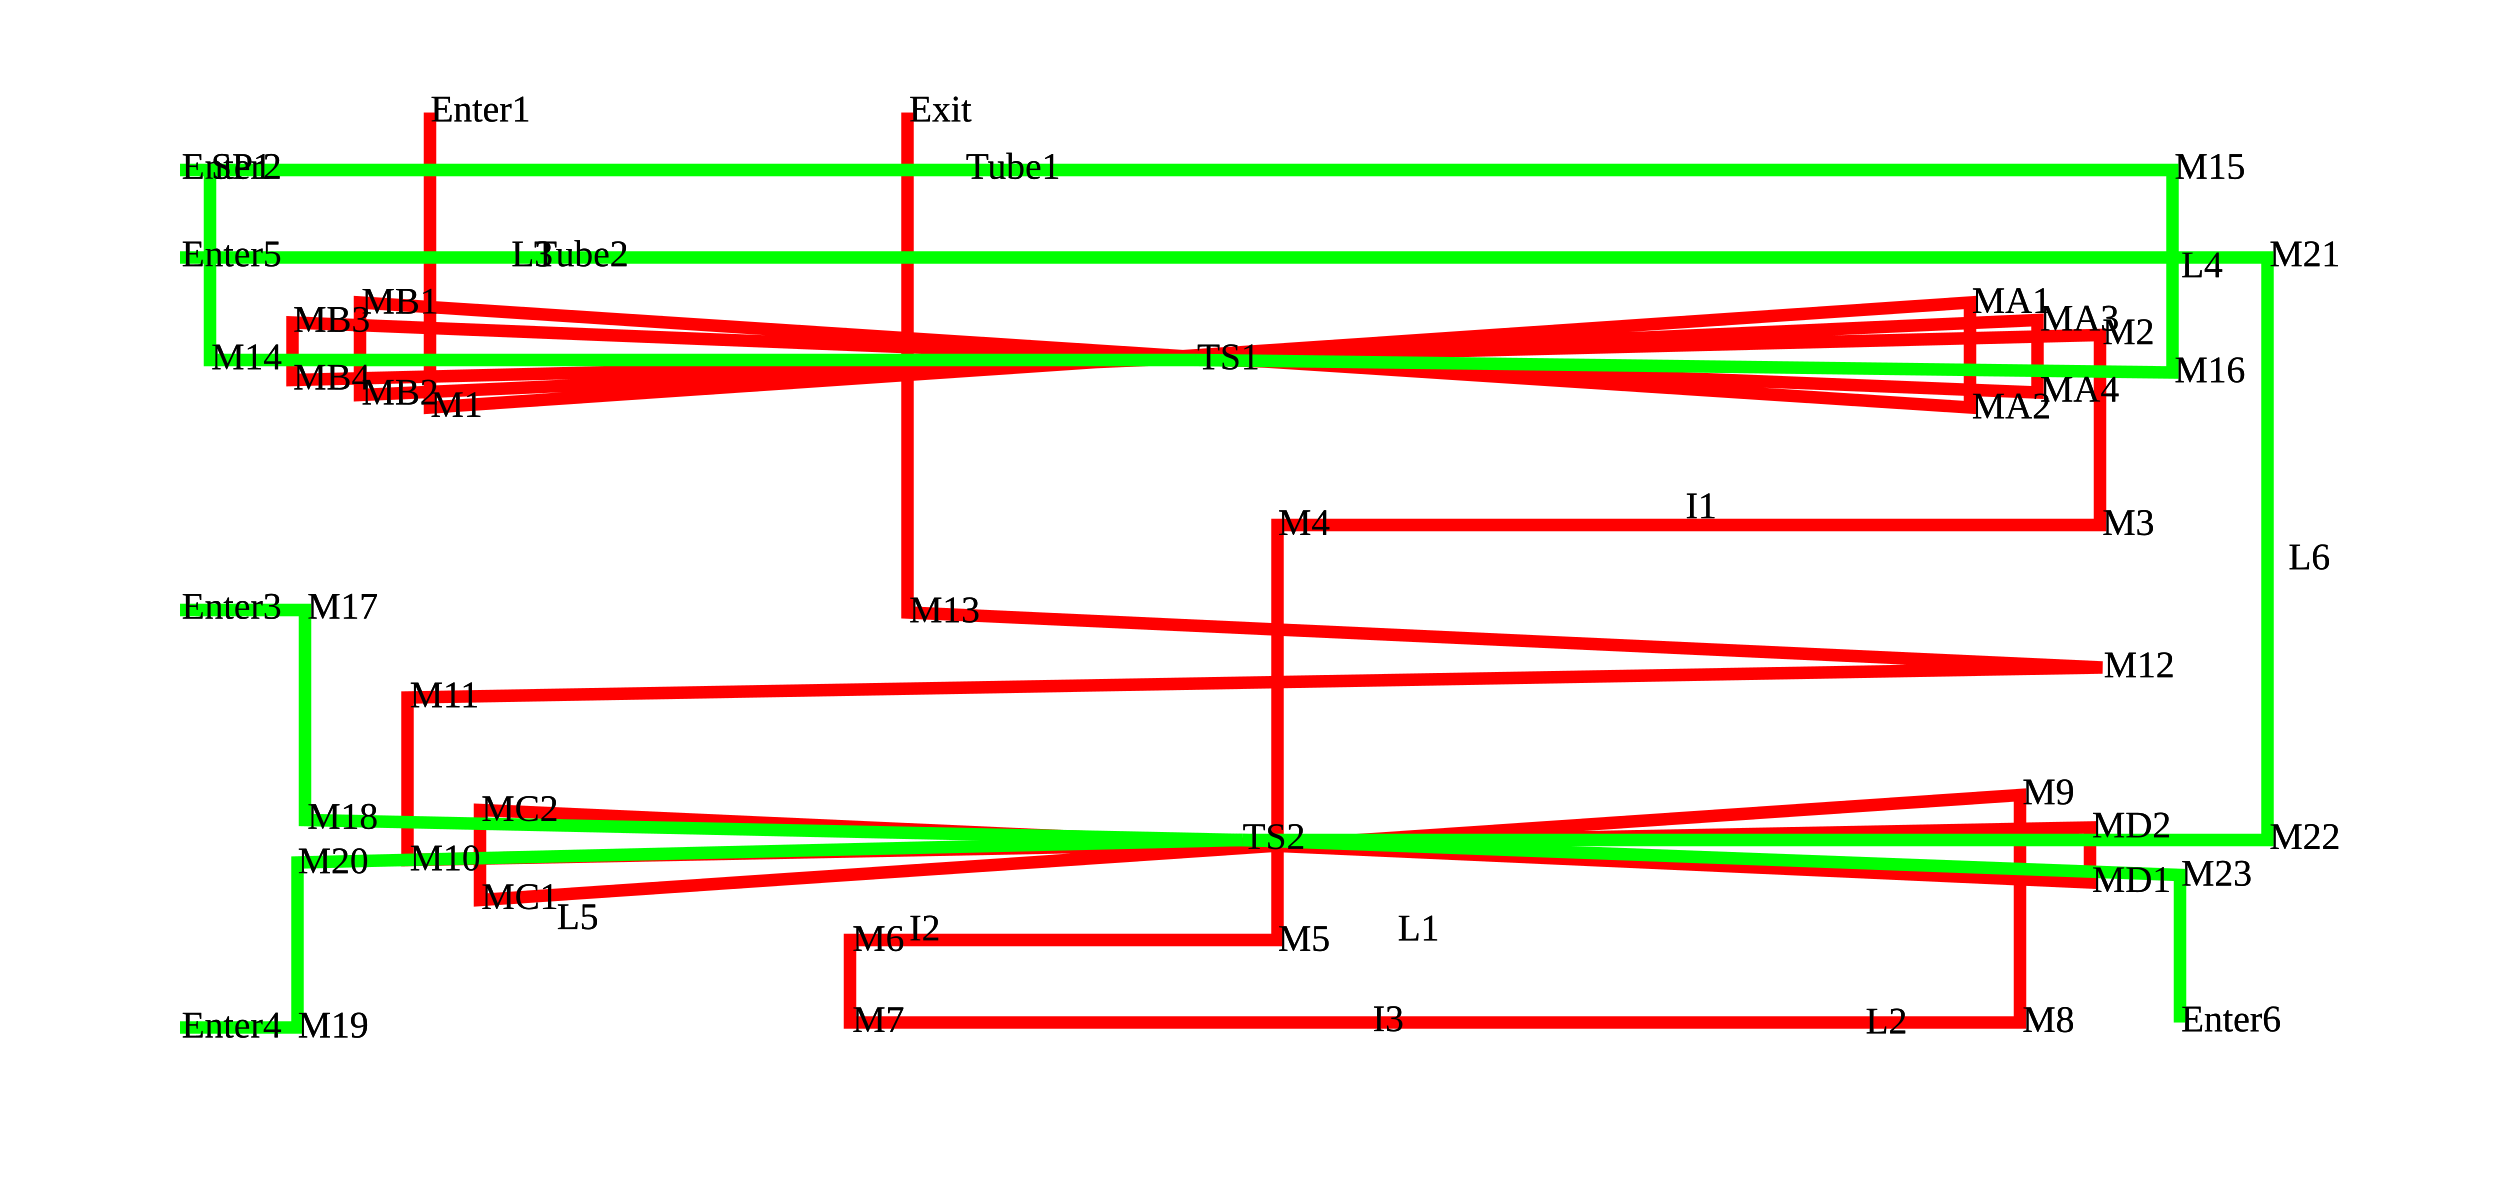
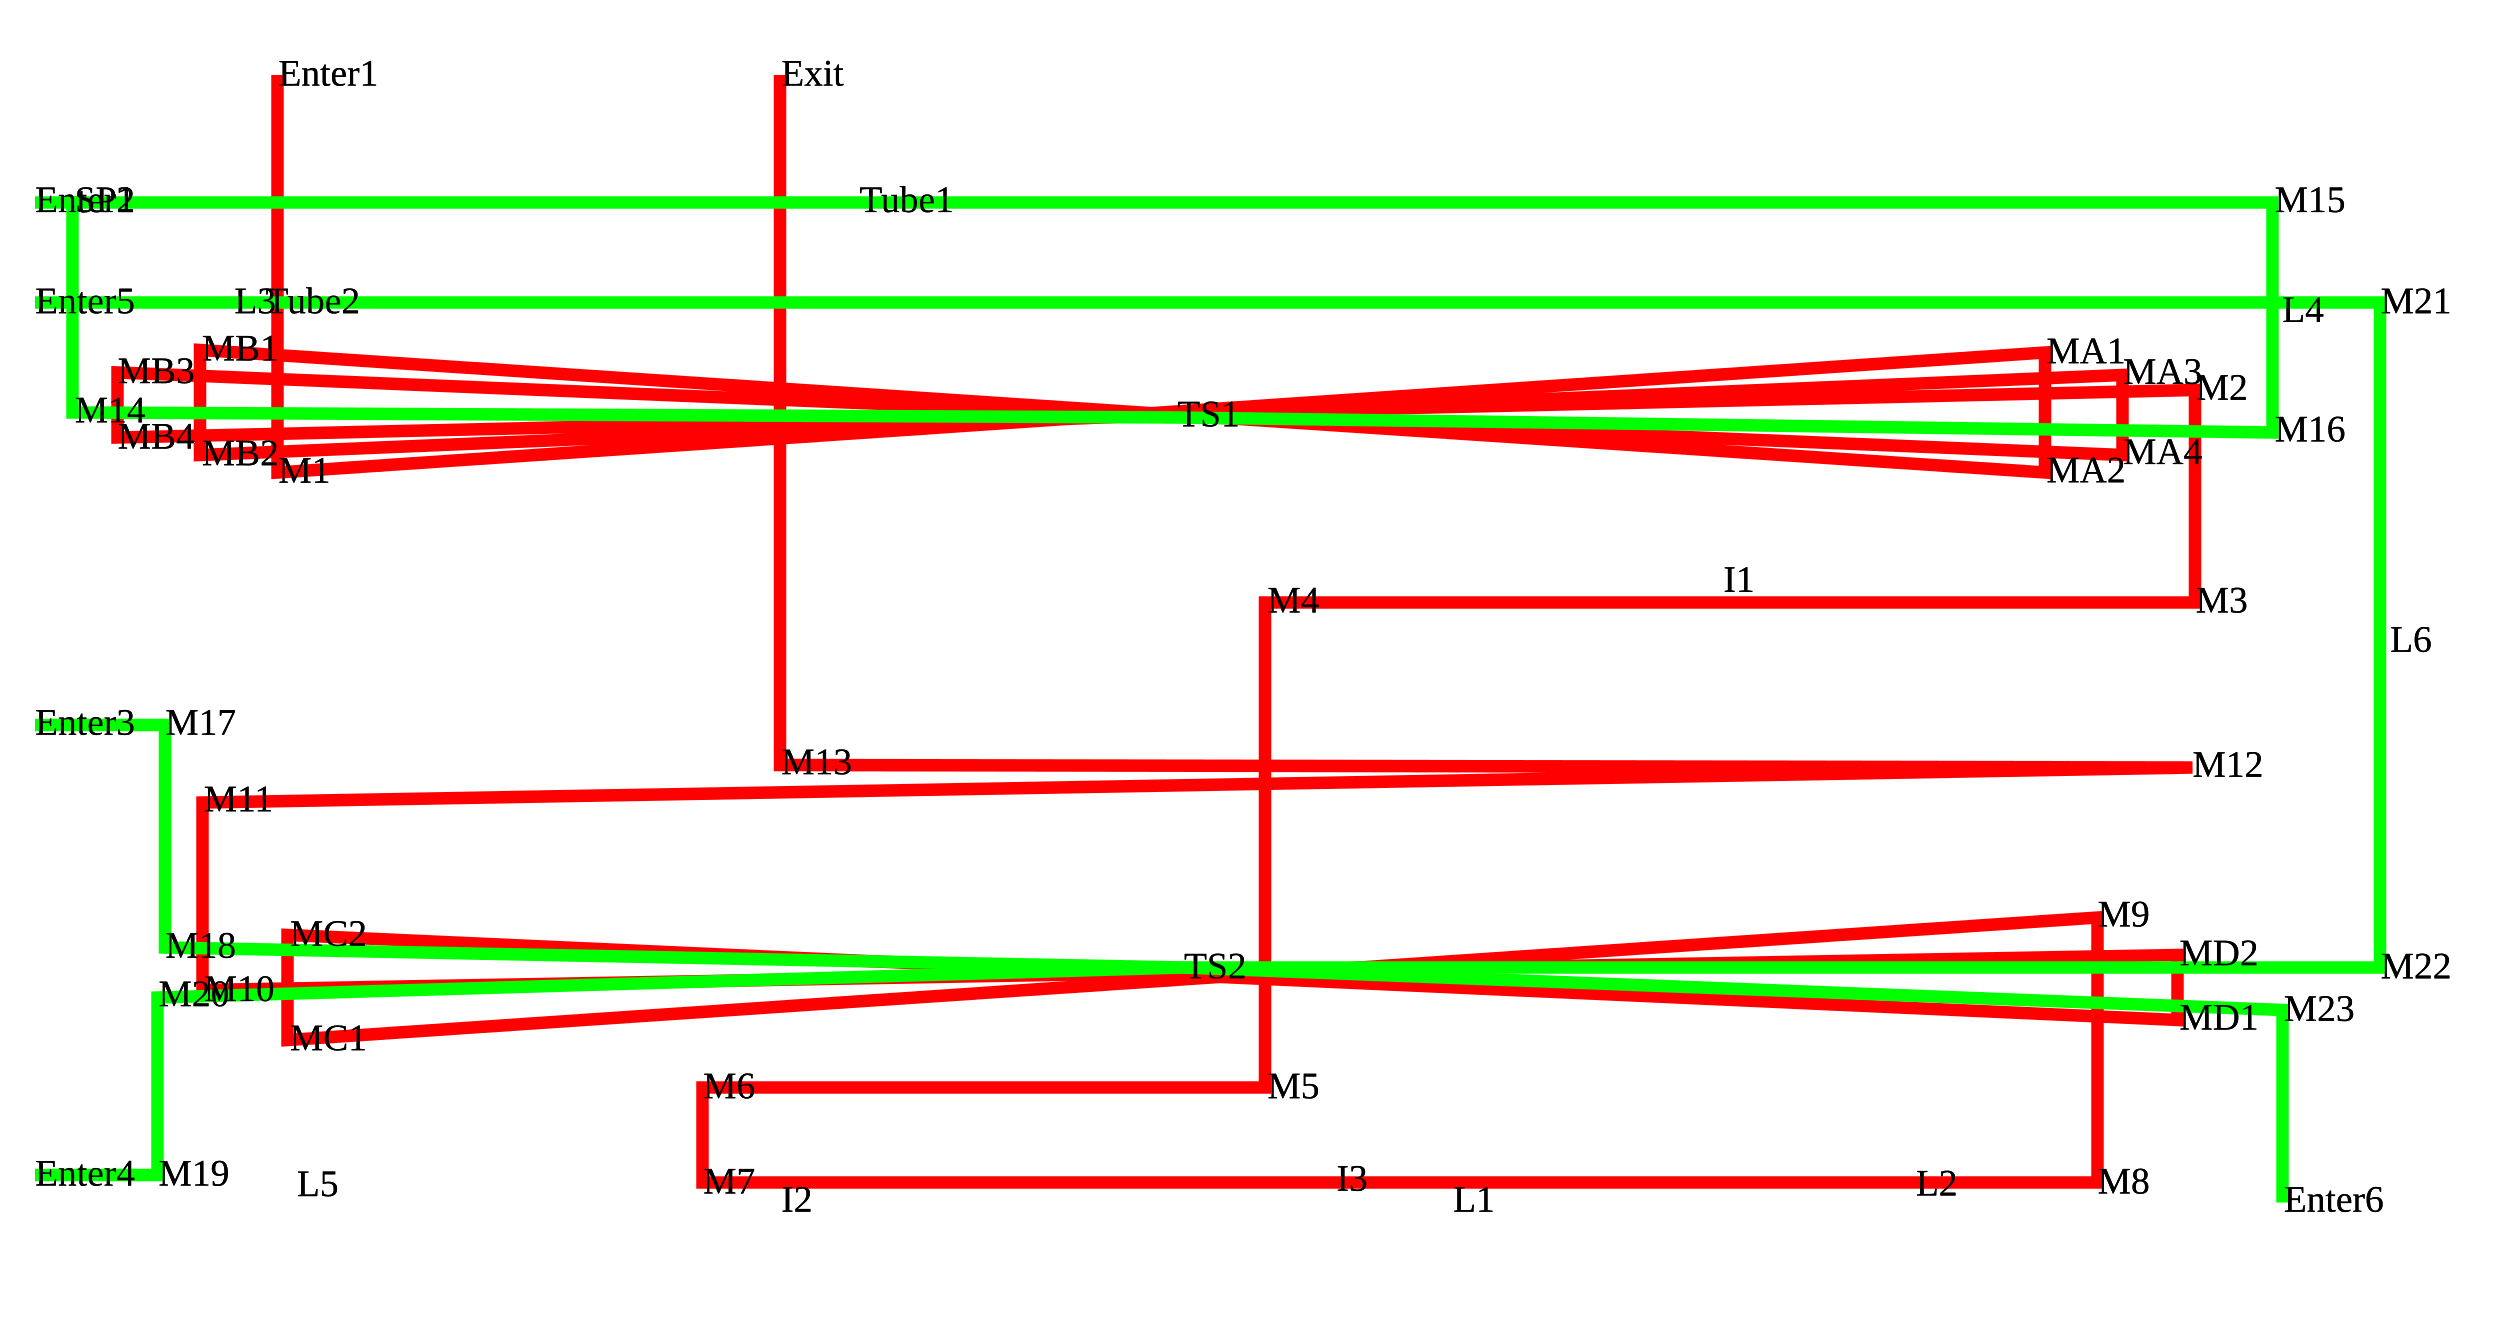
- <svg xmlns="http://www.w3.org/2000/svg" viewBox="0 0 1000 477.273" style="overflow: hidden;border: 2px solid #888888;">
-   <text dominant-baseline="middle" x="172.207" y="45.126" font-size="15">Enter1</text>
-   <text dominant-baseline="middle" x="172.207" y="163.308" font-size="15">M1</text>
-   <text dominant-baseline="middle" x="478.854" y="144.258" font-size="15">TS1</text>
-   <text dominant-baseline="middle" x="788.734" y="121.744" font-size="15">MA1</text>
-   <text dominant-baseline="middle" x="788.734" y="163.885" font-size="15">MA2</text>
-   <text dominant-baseline="middle" x="144.613" y="121.975" font-size="15">MB1</text>
-   <text dominant-baseline="middle" x="144.613" y="158.343" font-size="15">MB2</text>
-   <text dominant-baseline="middle" x="815.982" y="128.787" font-size="15">MA3</text>
-   <text dominant-baseline="middle" x="815.982" y="157.189" font-size="15">MA4</text>
-   <text dominant-baseline="middle" x="117.251" y="129.249" font-size="15">MB3</text>
-   <text dominant-baseline="middle" x="117.251" y="152.34" font-size="15">MB4</text>
-   <text dominant-baseline="middle" x="840.92" y="134.213" font-size="15">M2</text>
-   <text dominant-baseline="middle" x="840.92" y="210.529" font-size="15">M3</text>
-   <text dominant-baseline="middle" x="674.203" y="203.833" font-size="15">I1</text>
-   <text dominant-baseline="middle" x="511.182" y="210.529" font-size="15">M4</text>
-   <text dominant-baseline="middle" x="511.182" y="376.899" font-size="15">M5</text>
-   <text dominant-baseline="middle" x="340.909" y="376.899" font-size="15">M6</text>
-   <text dominant-baseline="middle" x="340.909" y="409.342" font-size="15">M7</text>
-   <text dominant-baseline="middle" x="363.636" y="372.727" font-size="15">I2</text>
-   <text dominant-baseline="middle" x="549.051" y="408.995" font-size="15">I3</text>
-   <text dominant-baseline="middle" x="559.091" y="372.727" font-size="15">L1</text>
-   <text dominant-baseline="middle" x="746.247" y="409.919" font-size="15">L2</text>
-   <text dominant-baseline="middle" x="808.939" y="409.342" font-size="15">M8</text>
-   <text dominant-baseline="middle" x="808.939" y="318.248" font-size="15">M9</text>
-   <text dominant-baseline="middle" x="497.096" y="336.143" font-size="15">TS2</text>
-   <text dominant-baseline="middle" x="836.763" y="353.346" font-size="15">MD1</text>
-   <text dominant-baseline="middle" x="836.763" y="331.525" font-size="15">MD2</text>
-   <text dominant-baseline="middle" x="192.527" y="360.158" font-size="15">MC1</text>
-   <text dominant-baseline="middle" x="192.527" y="324.944" font-size="15">MC2</text>
-   <text dominant-baseline="middle" x="163.894" y="344.687" font-size="15">M10</text>
-   <text dominant-baseline="middle" x="163.894" y="279.455" font-size="15">M11</text>
-   <text dominant-baseline="middle" x="841.497" y="267.448" font-size="15">M12</text>
-   <text dominant-baseline="middle" x="363.636" y="245.455" font-size="15">M13</text>
-   <text dominant-baseline="middle" x="363.636" y="45.126" font-size="15">Exit</text>
-   <text dominant-baseline="middle" x="72.685" y="68.058" font-size="15">Enter2</text>
-   <text dominant-baseline="middle" x="84.462" y="68.058" font-size="15">SP1</text>
-   <text dominant-baseline="middle" x="204.545" y="103.041" font-size="15">L3</text>
-   <text dominant-baseline="middle" x="84.462" y="144.258" font-size="15">M14</text>
-   <text dominant-baseline="middle" x="386.364" y="68.058" font-size="15">Tube1</text>
-   <text dominant-baseline="middle" x="869.783" y="68.058" font-size="15">M15</text>
-   <text dominant-baseline="middle" x="872.439" y="107.428" font-size="15">L4</text>
-   <text dominant-baseline="middle" x="869.783" y="149.453" font-size="15">M16</text>
-   <text dominant-baseline="middle" x="72.685" y="244.011" font-size="15">Enter3</text>
-   <text dominant-baseline="middle" x="122.908" y="244.011" font-size="15">M17</text>
-   <text dominant-baseline="middle" x="122.908" y="328.062" font-size="15">M18</text>
-   <text dominant-baseline="middle" x="72.685" y="411.535" font-size="15">Enter4</text>
-   <text dominant-baseline="middle" x="222.727" y="368.182" font-size="15">L5</text>
-   <text dominant-baseline="middle" x="119.098" y="411.535" font-size="15">M19</text>
-   <text dominant-baseline="middle" x="119.098" y="345.842" font-size="15">M20</text>
-   <text dominant-baseline="middle" x="72.685" y="103.041" font-size="15">Enter5</text>
-   <text dominant-baseline="middle" x="213.636" y="103.041" font-size="15">Tube2</text>
-   <text dominant-baseline="middle" x="907.768" y="103.041" font-size="15">M21</text>
-   <text dominant-baseline="middle" x="915.388" y="224.268" font-size="15">L6</text>
-   <text dominant-baseline="middle" x="907.768" y="336.143" font-size="15">M22</text>
-   <text dominant-baseline="middle" x="872.439" y="409.091" font-size="15">Enter6</text>
-   <text dominant-baseline="middle" x="872.439" y="350.806" font-size="15">M23</text>
-   <polyline points="363,45 363,245 841,267 163,279 163,344 836,331 836,353 192,324 192,360 808,318 808,409 340,409 340,376 511,376 511,210 840,210 840,134 117,152 117,129 815,157 815,128 144,158 144,121 788,163 788,121 172,163 172,45 " style="fill:none;stroke:rgb(255,0,0);stroke-width:5;fill-rule:evenodd;" />
-   <polyline points="478,144 84,144 84,68 72,68 " style="fill:none;stroke:rgb(0,255,0);stroke-width:5;fill-rule:evenodd;" />
-   <polyline points="478,144 869,149 869,68 386,68 84,68 " style="fill:none;stroke:rgb(0,255,0);stroke-width:5;fill-rule:evenodd;" />
-   <polyline points="497,336 122,328 122,244 72,244 " style="fill:none;stroke:rgb(0,255,0);stroke-width:5;fill-rule:evenodd;" />
-   <polyline points="497,336 119,345 119,411 72,411 " style="fill:none;stroke:rgb(0,255,0);stroke-width:5;fill-rule:evenodd;" />
-   <polyline points="497,336 907,336 907,103 72,103 " style="fill:none;stroke:rgb(0,255,0);stroke-width:5;fill-rule:evenodd;" />
-   <polyline points="497,336 872,350 872,409 " style="fill:none;stroke:rgb(0,255,0);stroke-width:5;fill-rule:evenodd;" />
-   <text dominant-baseline="middle" x="872.439" y="350.806" font-size="15">M23</text>
-   <text dominant-baseline="middle" x="872.439" y="409.091" font-size="15">Enter6</text>
-   <text dominant-baseline="middle" x="907.768" y="336.143" font-size="15">M22</text>
-   <text dominant-baseline="middle" x="915.388" y="224.268" font-size="15">L6</text>
-   <text dominant-baseline="middle" x="907.768" y="103.041" font-size="15">M21</text>
-   <text dominant-baseline="middle" x="213.636" y="103.041" font-size="15">Tube2</text>
-   <text dominant-baseline="middle" x="72.685" y="103.041" font-size="15">Enter5</text>
-   <text dominant-baseline="middle" x="119.098" y="345.842" font-size="15">M20</text>
-   <text dominant-baseline="middle" x="119.098" y="411.535" font-size="15">M19</text>
-   <text dominant-baseline="middle" x="222.727" y="368.182" font-size="15">L5</text>
-   <text dominant-baseline="middle" x="72.685" y="411.535" font-size="15">Enter4</text>
-   <text dominant-baseline="middle" x="122.908" y="328.062" font-size="15">M18</text>
-   <text dominant-baseline="middle" x="122.908" y="244.011" font-size="15">M17</text>
-   <text dominant-baseline="middle" x="72.685" y="244.011" font-size="15">Enter3</text>
-   <text dominant-baseline="middle" x="869.783" y="149.453" font-size="15">M16</text>
-   <text dominant-baseline="middle" x="872.439" y="107.428" font-size="15">L4</text>
-   <text dominant-baseline="middle" x="869.783" y="68.058" font-size="15">M15</text>
-   <text dominant-baseline="middle" x="386.364" y="68.058" font-size="15">Tube1</text>
-   <text dominant-baseline="middle" x="84.462" y="144.258" font-size="15">M14</text>
-   <text dominant-baseline="middle" x="204.545" y="103.041" font-size="15">L3</text>
-   <text dominant-baseline="middle" x="84.462" y="68.058" font-size="15">SP1</text>
-   <text dominant-baseline="middle" x="72.685" y="68.058" font-size="15">Enter2</text>
-   <text dominant-baseline="middle" x="363.636" y="45.126" font-size="15">Exit</text>
-   <text dominant-baseline="middle" x="363.636" y="245.455" font-size="15">M13</text>
-   <text dominant-baseline="middle" x="841.497" y="267.448" font-size="15">M12</text>
-   <text dominant-baseline="middle" x="163.894" y="279.455" font-size="15">M11</text>
-   <text dominant-baseline="middle" x="163.894" y="344.687" font-size="15">M10</text>
-   <text dominant-baseline="middle" x="192.527" y="324.944" font-size="15">MC2</text>
-   <text dominant-baseline="middle" x="192.527" y="360.158" font-size="15">MC1</text>
-   <text dominant-baseline="middle" x="836.763" y="331.525" font-size="15">MD2</text>
-   <text dominant-baseline="middle" x="836.763" y="353.346" font-size="15">MD1</text>
-   <text dominant-baseline="middle" x="497.096" y="336.143" font-size="15">TS2</text>
-   <text dominant-baseline="middle" x="808.939" y="318.248" font-size="15">M9</text>
-   <text dominant-baseline="middle" x="808.939" y="409.342" font-size="15">M8</text>
-   <text dominant-baseline="middle" x="746.247" y="409.919" font-size="15">L2</text>
-   <text dominant-baseline="middle" x="559.091" y="372.727" font-size="15">L1</text>
-   <text dominant-baseline="middle" x="549.051" y="408.995" font-size="15">I3</text>
-   <text dominant-baseline="middle" x="363.636" y="372.727" font-size="15">I2</text>
-   <text dominant-baseline="middle" x="340.909" y="409.342" font-size="15">M7</text>
-   <text dominant-baseline="middle" x="340.909" y="376.899" font-size="15">M6</text>
-   <text dominant-baseline="middle" x="511.182" y="376.899" font-size="15">M5</text>
-   <text dominant-baseline="middle" x="511.182" y="210.529" font-size="15">M4</text>
-   <text dominant-baseline="middle" x="674.203" y="203.833" font-size="15">I1</text>
-   <text dominant-baseline="middle" x="840.92" y="210.529" font-size="15">M3</text>
-   <text dominant-baseline="middle" x="840.92" y="134.213" font-size="15">M2</text>
-   <text dominant-baseline="middle" x="117.251" y="152.34" font-size="15">MB4</text>
-   <text dominant-baseline="middle" x="117.251" y="129.249" font-size="15">MB3</text>
-   <text dominant-baseline="middle" x="815.982" y="157.189" font-size="15">MA4</text>
-   <text dominant-baseline="middle" x="815.982" y="128.787" font-size="15">MA3</text>
-   <text dominant-baseline="middle" x="144.613" y="158.343" font-size="15">MB2</text>
-   <text dominant-baseline="middle" x="144.613" y="121.975" font-size="15">MB1</text>
-   <text dominant-baseline="middle" x="788.734" y="163.885" font-size="15">MA2</text>
-   <text dominant-baseline="middle" x="788.734" y="121.744" font-size="15">MA1</text>
-   <text dominant-baseline="middle" x="478.854" y="144.258" font-size="15">TS1</text>
-   <text dominant-baseline="middle" x="172.207" y="163.308" font-size="15">M1</text>
-   <text dominant-baseline="middle" x="172.207" y="45.126" font-size="15">Enter1</text>
+ <svg xmlns="http://www.w3.org/2000/svg" viewBox="0 0 1000 531.25" style="overflow: hidden;border: 2px solid #888888;">
+   <text dominant-baseline="middle" x="111.356" y="30.798" font-size="15">Enter1</text>
+   <text dominant-baseline="middle" x="111.356" y="189.647" font-size="15">M1</text>
+   <text dominant-baseline="middle" x="470.925" y="167.105" font-size="15">TS1</text>
+   <text dominant-baseline="middle" x="818.587" y="141.863" font-size="15">MA1</text>
+   <text dominant-baseline="middle" x="818.587" y="189.488" font-size="15">MA2</text>
+   <text dominant-baseline="middle" x="80.717" y="140.752" font-size="15">MB1</text>
+   <text dominant-baseline="middle" x="80.717" y="182.662" font-size="15">MB2</text>
+   <text dominant-baseline="middle" x="849.226" y="150.118" font-size="15">MA3</text>
+   <text dominant-baseline="middle" x="849.226" y="182.186" font-size="15">MA4</text>
+   <text dominant-baseline="middle" x="47.062" y="149.801" font-size="15">MB3</text>
+   <text dominant-baseline="middle" x="47.062" y="175.995" font-size="15">MB4</text>
+   <text dominant-baseline="middle" x="878.277" y="156.468" font-size="15">M2</text>
+   <text dominant-baseline="middle" x="878.277" y="241.558" font-size="15">M3</text>
+   <text dominant-baseline="middle" x="689.365" y="233.303" font-size="15">I1</text>
+   <text dominant-baseline="middle" x="506.961" y="241.558" font-size="15">M4</text>
+   <text dominant-baseline="middle" x="506.961" y="435.868" font-size="15">M5</text>
+   <text dominant-baseline="middle" x="281.25" y="435.868" font-size="15">M6</text>
+   <text dominant-baseline="middle" x="281.25" y="473.968" font-size="15">M7</text>
+   <text dominant-baseline="middle" x="312.5" y="481.25" font-size="15">I2</text>
+   <text dominant-baseline="middle" x="534.583" y="472.857" font-size="15">I3</text>
+   <text dominant-baseline="middle" x="581.25" y="481.25" font-size="15">L1</text>
+   <text dominant-baseline="middle" x="766.358" y="474.762" font-size="15">L2</text>
+   <text dominant-baseline="middle" x="839.066" y="473.968" font-size="15">M8</text>
+   <text dominant-baseline="middle" x="839.066" y="367.13" font-size="15">M9</text>
+   <text dominant-baseline="middle" x="473.623" y="387.926" font-size="15">TS2</text>
+   <text dominant-baseline="middle" x="871.768" y="408.405" font-size="15">MD1</text>
+   <text dominant-baseline="middle" x="871.768" y="382.687" font-size="15">MD2</text>
+   <text dominant-baseline="middle" x="115.96" y="416.66" font-size="15">MC1</text>
+   <text dominant-baseline="middle" x="115.96" y="374.908" font-size="15">MC2</text>
+   <text dominant-baseline="middle" x="81.511" y="396.975" font-size="15">M10</text>
+   <text dominant-baseline="middle" x="81.511" y="321.092" font-size="15">M11</text>
+   <text dominant-baseline="middle" x="877.007" y="307.281" font-size="15">M12</text>
+   <text dominant-baseline="middle" x="312.5" y="306.25" font-size="15">M13</text>
+   <text dominant-baseline="middle" x="312.5" y="30.798" font-size="15">Exit</text>
+   <text dominant-baseline="middle" x="14.042" y="81.38" font-size="15">Enter2</text>
+   <text dominant-baseline="middle" x="29.917" y="81.38" font-size="15">SP1</text>
+   <text dominant-baseline="middle" x="93.75" y="121.861" font-size="15">L3</text>
+   <text dominant-baseline="middle" x="29.917" y="165.517" font-size="15">M14</text>
+   <text dominant-baseline="middle" x="343.75" y="81.38" font-size="15">Tube1</text>
+   <text dominant-baseline="middle" x="909.868" y="81.38" font-size="15">M15</text>
+   <text dominant-baseline="middle" x="912.885" y="125.353" font-size="15">L4</text>
+   <text dominant-baseline="middle" x="909.868" y="173.137" font-size="15">M16</text>
+   <text dominant-baseline="middle" x="14.042" y="290.453" font-size="15">Enter3</text>
+   <text dominant-baseline="middle" x="66.112" y="290.453" font-size="15">M17</text>
+   <text dominant-baseline="middle" x="66.112" y="379.671" font-size="15">M18</text>
+   <text dominant-baseline="middle" x="14.042" y="470.793" font-size="15">Enter4</text>
+   <text dominant-baseline="middle" x="118.75" y="475" font-size="15">L5</text>
+   <text dominant-baseline="middle" x="63.413" y="470.793" font-size="15">M19</text>
+   <text dominant-baseline="middle" x="63.413" y="399.038" font-size="15">M20</text>
+   <text dominant-baseline="middle" x="14.042" y="121.861" font-size="15">Enter5</text>
+   <text dominant-baseline="middle" x="106.25" y="121.861" font-size="15">Tube2</text>
+   <text dominant-baseline="middle" x="952.255" y="121.861" font-size="15">M21</text>
+   <text dominant-baseline="middle" x="956.065" y="257.275" font-size="15">L6</text>
+   <text dominant-baseline="middle" x="952.255" y="387.926" font-size="15">M22</text>
+   <text dominant-baseline="middle" x="913.52" y="481.25" font-size="15">Enter6</text>
+   <text dominant-baseline="middle" x="913.52" y="404.912" font-size="15">M23</text>
+   <polyline points="312,30 312,306 877,307 81,321 81,396 871,382 871,408 115,374 115,416 839,367 839,473 281,473 281,435 506,435 506,241 878,241 878,156 47,175 47,149 849,182 849,150 80,182 80,140 818,189 818,141 111,189 111,30 " style="fill:none;stroke:rgb(255,0,0);stroke-width:5;fill-rule:evenodd;" />
+   <polyline points="470,167 29,165 29,81 14,81 " style="fill:none;stroke:rgb(0,255,0);stroke-width:5;fill-rule:evenodd;" />
+   <polyline points="470,167 909,173 909,81 343,81 29,81 " style="fill:none;stroke:rgb(0,255,0);stroke-width:5;fill-rule:evenodd;" />
+   <polyline points="473,387 66,379 66,290 14,290 " style="fill:none;stroke:rgb(0,255,0);stroke-width:5;fill-rule:evenodd;" />
+   <polyline points="473,387 63,399 63,470 14,470 " style="fill:none;stroke:rgb(0,255,0);stroke-width:5;fill-rule:evenodd;" />
+   <polyline points="473,387 952,387 952,121 14,121 " style="fill:none;stroke:rgb(0,255,0);stroke-width:5;fill-rule:evenodd;" />
+   <polyline points="473,387 913,404 913,481 " style="fill:none;stroke:rgb(0,255,0);stroke-width:5;fill-rule:evenodd;" />
+   <text dominant-baseline="middle" x="913.52" y="404.912" font-size="15">M23</text>
+   <text dominant-baseline="middle" x="913.52" y="481.25" font-size="15">Enter6</text>
+   <text dominant-baseline="middle" x="952.255" y="387.926" font-size="15">M22</text>
+   <text dominant-baseline="middle" x="956.065" y="257.275" font-size="15">L6</text>
+   <text dominant-baseline="middle" x="952.255" y="121.861" font-size="15">M21</text>
+   <text dominant-baseline="middle" x="106.25" y="121.861" font-size="15">Tube2</text>
+   <text dominant-baseline="middle" x="14.042" y="121.861" font-size="15">Enter5</text>
+   <text dominant-baseline="middle" x="63.413" y="399.038" font-size="15">M20</text>
+   <text dominant-baseline="middle" x="63.413" y="470.793" font-size="15">M19</text>
+   <text dominant-baseline="middle" x="118.75" y="475" font-size="15">L5</text>
+   <text dominant-baseline="middle" x="14.042" y="470.793" font-size="15">Enter4</text>
+   <text dominant-baseline="middle" x="66.112" y="379.671" font-size="15">M18</text>
+   <text dominant-baseline="middle" x="66.112" y="290.453" font-size="15">M17</text>
+   <text dominant-baseline="middle" x="14.042" y="290.453" font-size="15">Enter3</text>
+   <text dominant-baseline="middle" x="909.868" y="173.137" font-size="15">M16</text>
+   <text dominant-baseline="middle" x="912.885" y="125.353" font-size="15">L4</text>
+   <text dominant-baseline="middle" x="909.868" y="81.38" font-size="15">M15</text>
+   <text dominant-baseline="middle" x="343.75" y="81.38" font-size="15">Tube1</text>
+   <text dominant-baseline="middle" x="29.917" y="165.517" font-size="15">M14</text>
+   <text dominant-baseline="middle" x="93.75" y="121.861" font-size="15">L3</text>
+   <text dominant-baseline="middle" x="29.917" y="81.38" font-size="15">SP1</text>
+   <text dominant-baseline="middle" x="14.042" y="81.38" font-size="15">Enter2</text>
+   <text dominant-baseline="middle" x="312.5" y="30.798" font-size="15">Exit</text>
+   <text dominant-baseline="middle" x="312.5" y="306.25" font-size="15">M13</text>
+   <text dominant-baseline="middle" x="877.007" y="307.281" font-size="15">M12</text>
+   <text dominant-baseline="middle" x="81.511" y="321.092" font-size="15">M11</text>
+   <text dominant-baseline="middle" x="81.511" y="396.975" font-size="15">M10</text>
+   <text dominant-baseline="middle" x="115.96" y="374.908" font-size="15">MC2</text>
+   <text dominant-baseline="middle" x="115.96" y="416.66" font-size="15">MC1</text>
+   <text dominant-baseline="middle" x="871.768" y="382.687" font-size="15">MD2</text>
+   <text dominant-baseline="middle" x="871.768" y="408.405" font-size="15">MD1</text>
+   <text dominant-baseline="middle" x="473.623" y="387.926" font-size="15">TS2</text>
+   <text dominant-baseline="middle" x="839.066" y="367.13" font-size="15">M9</text>
+   <text dominant-baseline="middle" x="839.066" y="473.968" font-size="15">M8</text>
+   <text dominant-baseline="middle" x="766.358" y="474.762" font-size="15">L2</text>
+   <text dominant-baseline="middle" x="581.25" y="481.25" font-size="15">L1</text>
+   <text dominant-baseline="middle" x="534.583" y="472.857" font-size="15">I3</text>
+   <text dominant-baseline="middle" x="312.5" y="481.25" font-size="15">I2</text>
+   <text dominant-baseline="middle" x="281.25" y="473.968" font-size="15">M7</text>
+   <text dominant-baseline="middle" x="281.25" y="435.868" font-size="15">M6</text>
+   <text dominant-baseline="middle" x="506.961" y="435.868" font-size="15">M5</text>
+   <text dominant-baseline="middle" x="506.961" y="241.558" font-size="15">M4</text>
+   <text dominant-baseline="middle" x="689.365" y="233.303" font-size="15">I1</text>
+   <text dominant-baseline="middle" x="878.277" y="241.558" font-size="15">M3</text>
+   <text dominant-baseline="middle" x="878.277" y="156.468" font-size="15">M2</text>
+   <text dominant-baseline="middle" x="47.062" y="175.995" font-size="15">MB4</text>
+   <text dominant-baseline="middle" x="47.062" y="149.801" font-size="15">MB3</text>
+   <text dominant-baseline="middle" x="849.226" y="182.186" font-size="15">MA4</text>
+   <text dominant-baseline="middle" x="849.226" y="150.118" font-size="15">MA3</text>
+   <text dominant-baseline="middle" x="80.717" y="182.662" font-size="15">MB2</text>
+   <text dominant-baseline="middle" x="80.717" y="140.752" font-size="15">MB1</text>
+   <text dominant-baseline="middle" x="818.587" y="189.488" font-size="15">MA2</text>
+   <text dominant-baseline="middle" x="818.587" y="141.863" font-size="15">MA1</text>
+   <text dominant-baseline="middle" x="470.925" y="167.105" font-size="15">TS1</text>
+   <text dominant-baseline="middle" x="111.356" y="189.647" font-size="15">M1</text>
+   <text dominant-baseline="middle" x="111.356" y="30.798" font-size="15">Enter1</text>
</svg>
